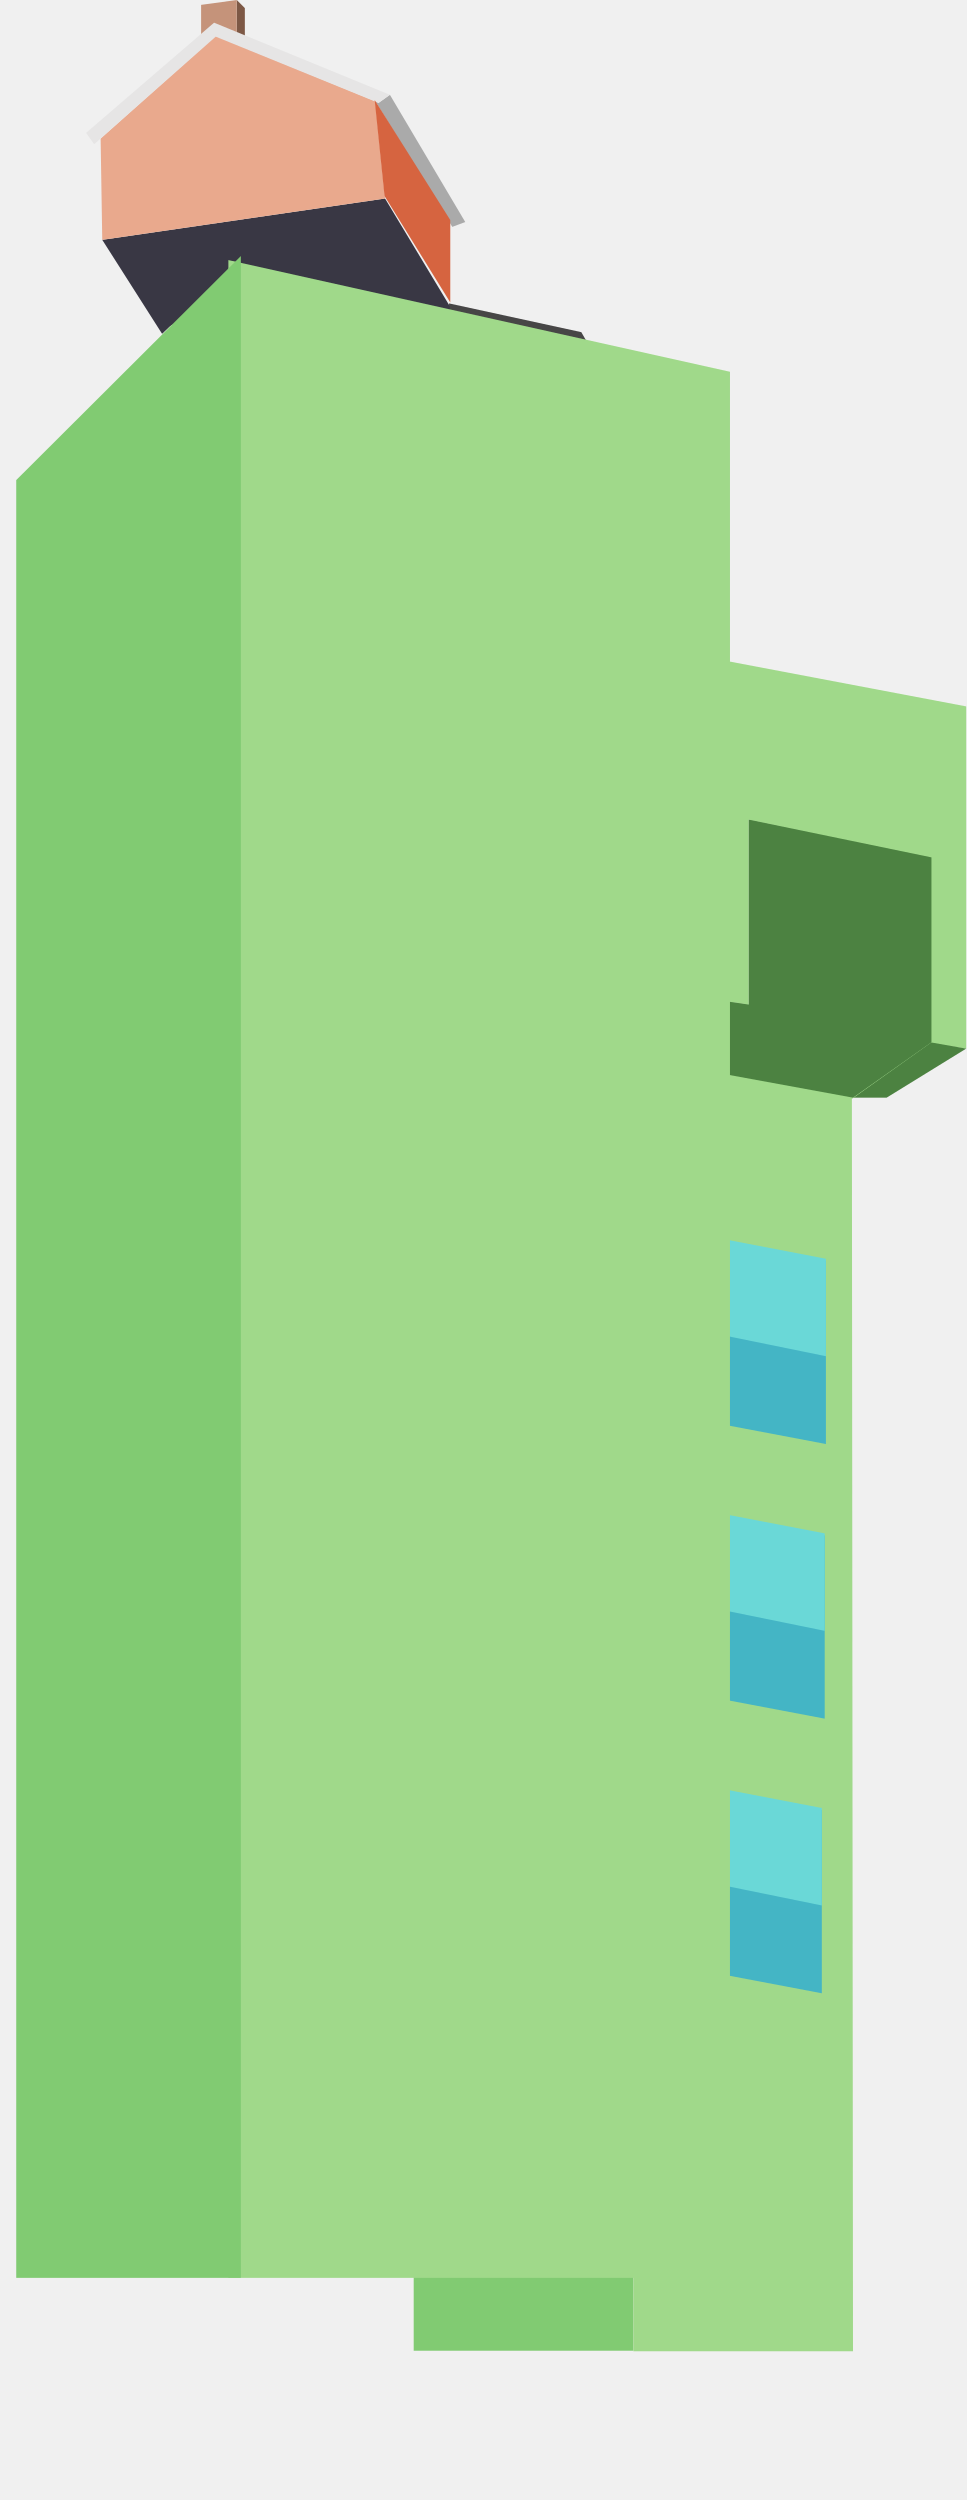
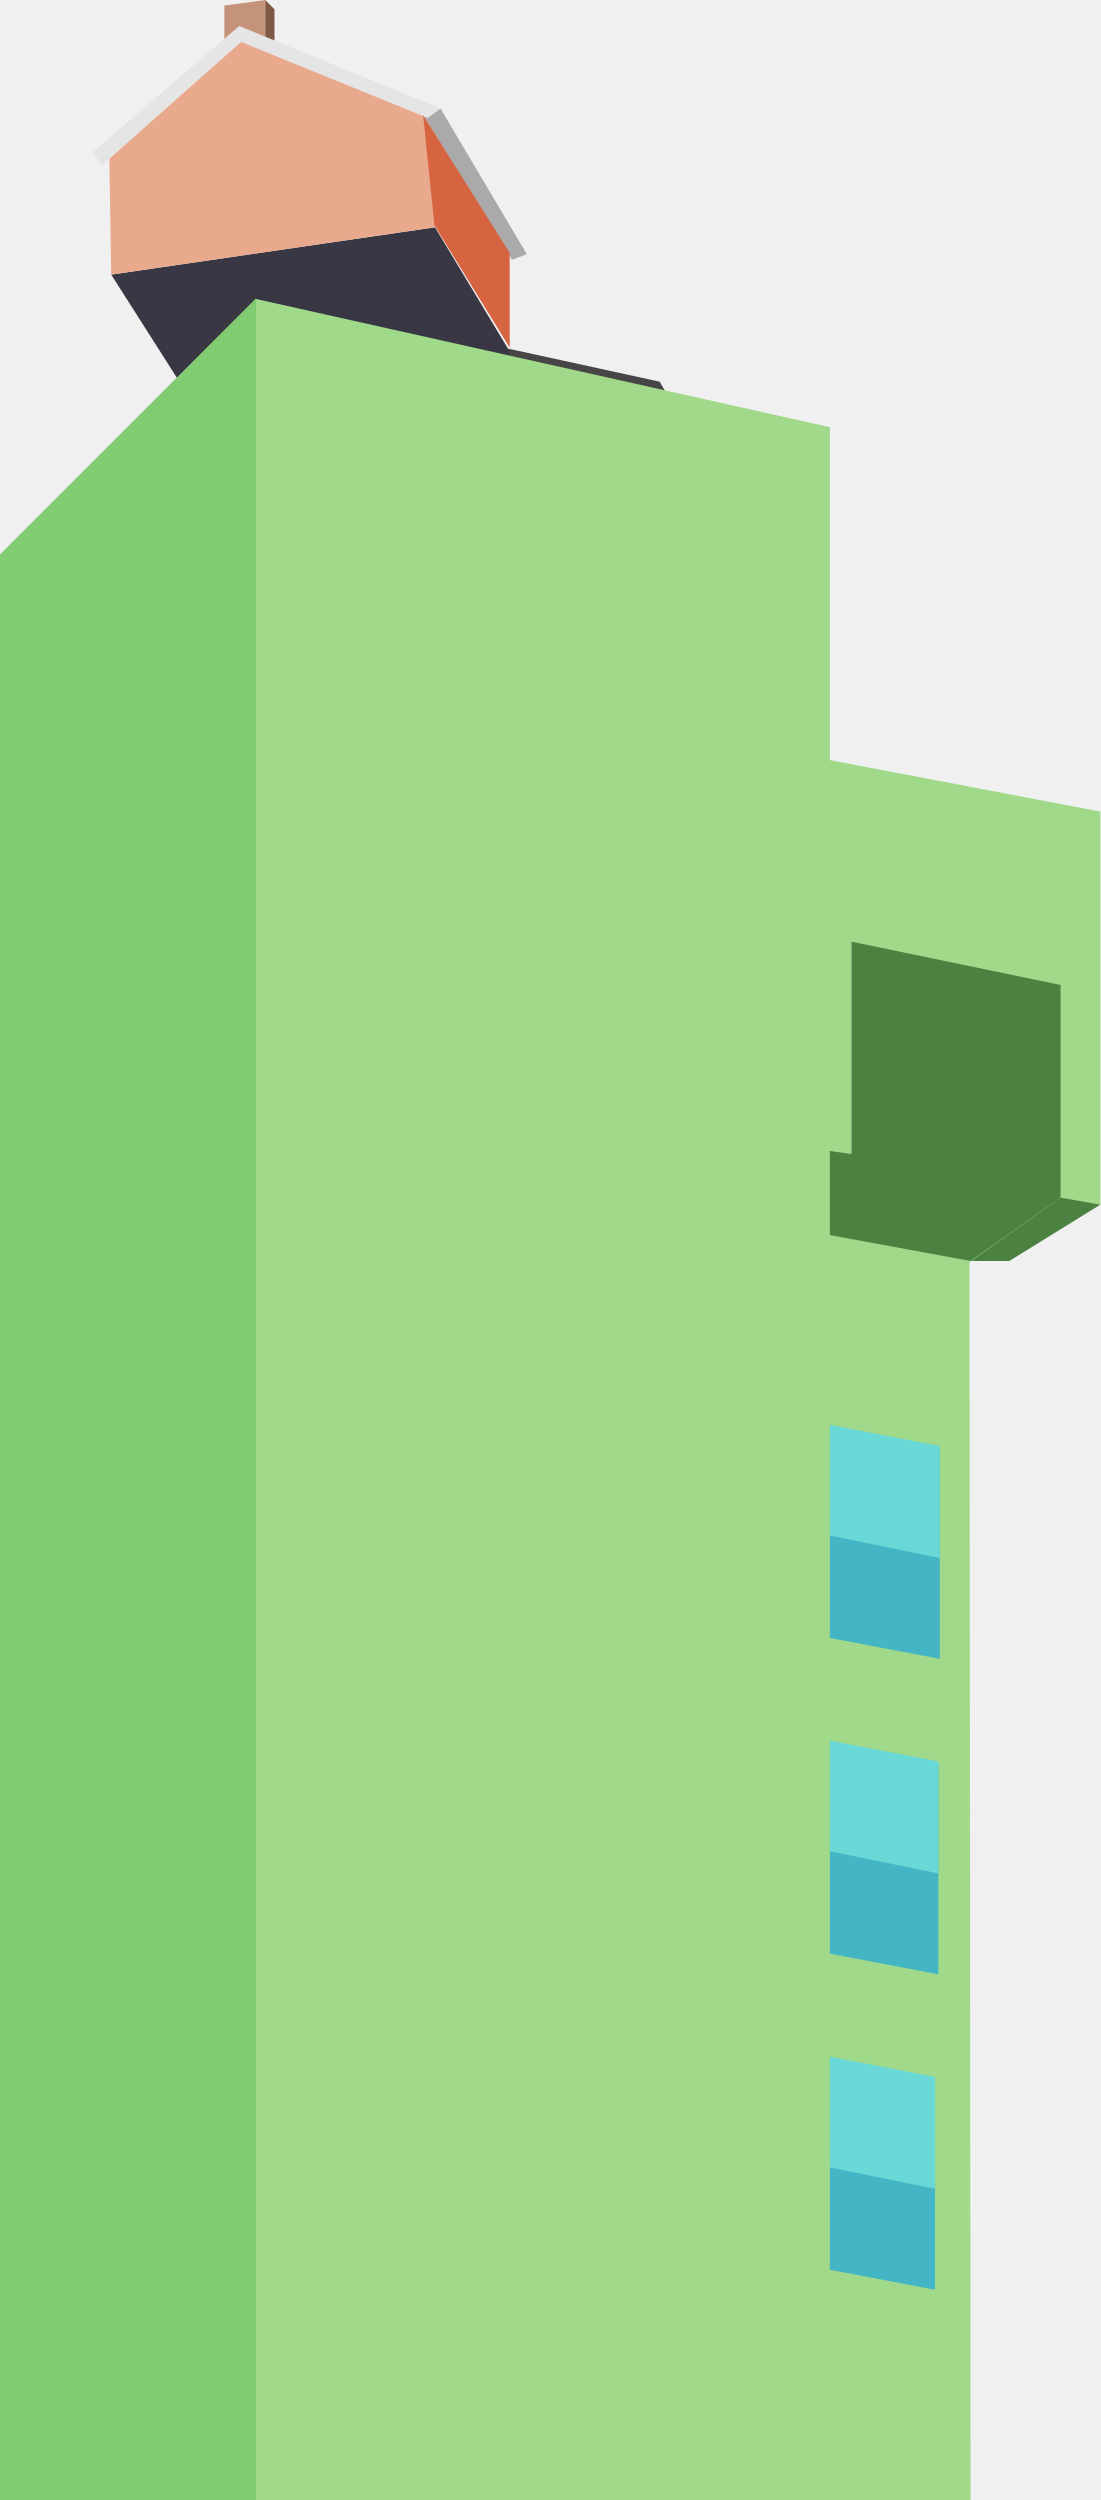
- <svg xmlns="http://www.w3.org/2000/svg" width="336" height="869" viewBox="0 0 336 869" fill="none">
-   <path d="M78.513 106.092L55.62 114.464L78.513 92.419V106.092Z" fill="#474646" />
-   <path d="M224.348 154.314L78.513 106.019V92.419L156.084 116.566V105.464L202.063 115.456L224.348 154.314Z" fill="#474646" />
-   <path d="M35.541 83.368L56.342 116.039L78.874 94.634L156.368 118.867V106.463L133.836 69.004L35.541 83.368Z" fill="#393744" />
-   <path d="M85.111 2.816L82.295 0V12.674L85.111 13.801V2.816Z" fill="#7D5845" />
-   <path d="M69.902 1.69V18.026L74.721 13.601L82.294 16.664V0L69.902 1.69Z" fill="#C5937A" />
-   <path d="M34.977 48.162L35.541 83.368L133.836 69.004L130.457 35.206L74.972 12.393L34.977 48.162Z" fill="#E9A98D" />
-   <path d="M130.457 35.206L131.583 35.769L135.526 32.953L161.72 77.172L157.213 78.862L130.457 35.206Z" fill="#AAAAAA" />
-   <path d="M32.725 50.133L29.908 46.19L74.409 7.886L135.526 32.953L131.584 35.77L74.98 12.744L32.725 50.133Z" fill="#E6E5E5" />
-   <path d="M133.662 68.142L156.517 105.137V76.487L130.233 34.763L133.662 68.142Z" fill="#D66440" />
-   <path d="M248.588 347.877V228.927L143.799 304.145V817.116H220.151V367.556L248.588 347.877Z" fill="#81CB72" />
-   <path d="M260.275 349.189L248.199 347.44V228.927L335.848 245.545V364.495L323.382 362.746V298.46L260.275 284.903V349.189Z" fill="#A0D98A" />
-   <path d="M335.848 364.495L323.382 362.308L296.503 381.55H308.19L335.848 364.495Z" fill="#4C8241" />
-   <path d="M220.151 817.303H296.503L296.114 381.987L323.772 362.308V298.023L260.664 284.904V349.189L248.588 347.44L220.151 367.556V817.303Z" fill="#A0D98A" />
-   <path d="M229.435 491.009V427.331L287.091 438.265V501.944L229.435 491.009Z" fill="#44B5C5" />
-   <path d="M229.435 459.668V426.483L287.091 437.544V471.42L229.435 459.668Z" fill="#6AD8D7" />
-   <path d="M229.009 586.47V522.792L286.665 533.726V597.405L229.009 586.47Z" fill="#44B5C5" />
-   <path d="M229.009 555.128V521.944L286.665 533.005V566.881L229.009 555.128Z" fill="#6AD8D7" />
-   <path d="M228.009 681.931V618.252L285.665 629.187V692.866L228.009 681.931Z" fill="#44B5C5" />
-   <path d="M228.009 650.589V617.405L285.665 628.466V662.342L228.009 650.589Z" fill="#6AD8D7" />
-   <path d="M296.503 381.55L220.151 367.556L248.199 347.44L260.275 349.189V284.904L323.772 298.023V362.308L296.503 381.55Z" fill="#4C8241" />
-   <path d="M253.736 129.225L253.736 791.781L79.385 791.781L79.385 90.403L253.736 129.225Z" fill="#A0D98A" />
-   <path d="M83.718 791.781L83.718 89.001L5.645 166.875L5.645 791.781L83.718 791.781Z" fill="#81CB72" />
+ <svg xmlns="http://www.w3.org/2000/svg" width="334" height="759" viewBox="0 0 334 759" fill="none">
+   <g clip-path="url(#clip0)">
+     <path d="M76.731 106.485L53.838 114.883L76.731 92.767V106.485Z" fill="#474646" />
+     <path d="M222.566 154.864L76.731 106.411V92.767L154.303 116.993V105.854L200.282 115.879L222.566 154.864Z" fill="#474646" />
+     <path d="M33.759 83.368L54.56 116.039L77.092 94.634L154.586 118.867V106.463L132.055 69.004L33.759 83.368Z" fill="#393744" />
+     <path d="M83.329 2.816L80.513 0V12.674L83.329 13.801V2.816Z" fill="#7D5845" />
+     <path d="M68.12 1.69V18.026L72.94 13.601L80.513 16.664V0L68.12 1.69Z" fill="#C5937A" />
+     <path d="M33.196 48.162L33.759 83.368L132.055 69.004L128.675 35.206L73.19 12.393L33.196 48.162Z" fill="#E9A98D" />
+     <path d="M128.675 35.206L129.801 35.769L133.744 32.953L159.938 77.172L155.431 78.862L128.675 35.206Z" fill="#AAAAAA" />
+     <path d="M30.943 50.133L28.126 46.19L72.627 7.886L133.744 32.953L129.802 35.77L73.198 12.744L30.943 50.133Z" fill="#E6E5E5" />
+     <path d="M131.88 68.41L154.736 105.526V76.782L128.451 34.922L131.88 68.41Z" fill="#D66440" />
+     <path d="M246.807 349.059V229.721L142.017 305.185V819.832H218.369V368.803L246.807 349.059Z" fill="#81CB72" />
+     <path d="M258.493 350.376L246.417 348.621V229.721L334.066 246.393V365.732L321.6 363.977V299.481L258.493 285.88V350.376Z" fill="#A0D98A" />
+     <path d="M334.066 365.732L321.6 363.538L294.721 382.843H306.408L334.066 365.732Z" fill="#4C8241" />
+     <path d="M218.369 820.019H294.721L294.332 383.282L321.99 363.538V299.043L258.883 285.88V350.376L246.807 348.621L218.369 368.803V820.019Z" fill="#A0D98A" />
+     <path d="M227.653 492.659V428.773L285.309 439.743V503.63L227.653 492.659Z" fill="#44B5C5" />
+     <path d="M227.653 461.215V427.922L285.309 439.02V473.007L227.653 461.215Z" fill="#6AD8D7" />
+     <path d="M227.227 588.432V524.545L284.883 535.516V599.403L227.227 588.432Z" fill="#44B5C5" />
+     <path d="M227.227 556.988V523.695L284.883 534.793V568.779L227.227 556.988Z" fill="#6AD8D7" />
+     <path d="M226.227 684.205V620.318L283.883 631.289V695.175L226.227 684.205Z" fill="#44B5C5" />
+     <path d="M226.227 652.761V619.468L283.883 630.566V664.552L226.227 652.761Z" fill="#6AD8D7" />
+     <path d="M294.721 382.843L218.369 368.803L246.417 348.621L258.493 350.376V285.88L321.99 299.043V363.538L294.721 382.843Z" fill="#4C8241" />
+     <path d="M251.954 129.694L251.954 794.415L77.603 794.415L77.603 90.745L251.954 129.694Z" fill="#A0D98A" />
+     <path d="M77.718 795.638L77.718 90.561L-0.355 168.689L-0.355 795.638L77.718 795.638Z" fill="#81CB72" />
+   </g>
+   <defs>
+     <clipPath id="clip0">
+       <rect width="334" height="759" fill="white" />
+     </clipPath>
+   </defs>
</svg>
